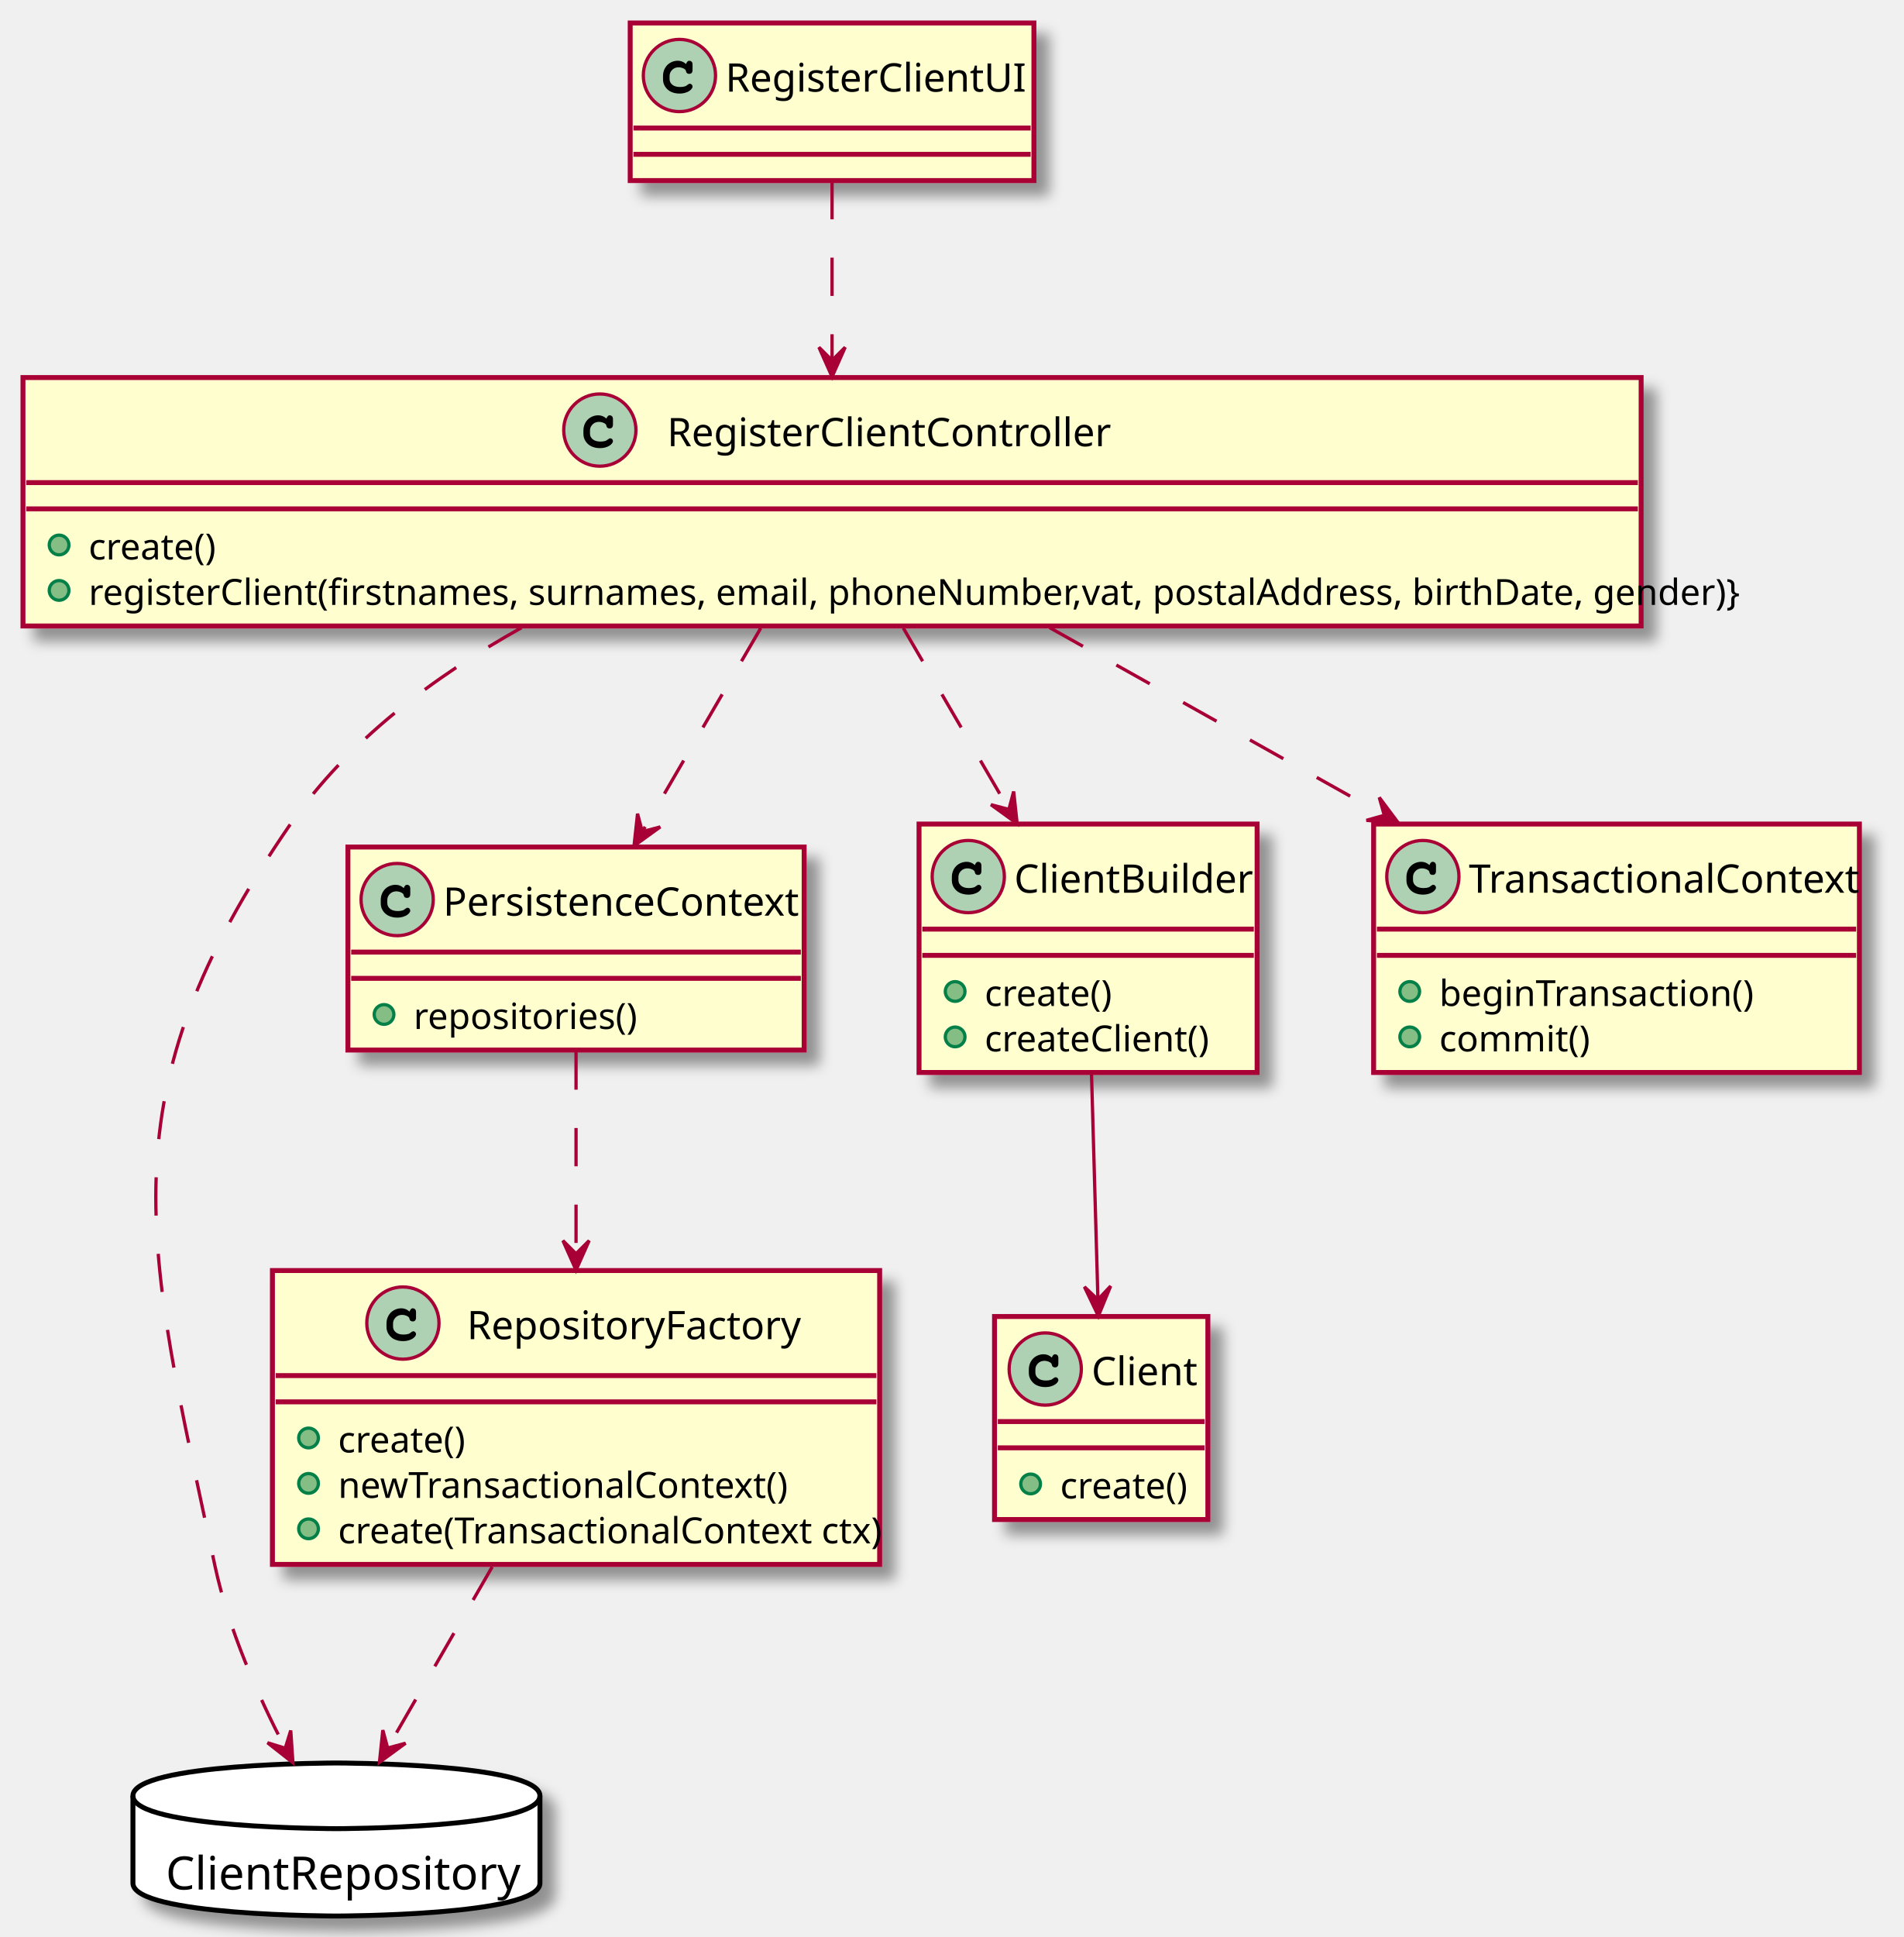
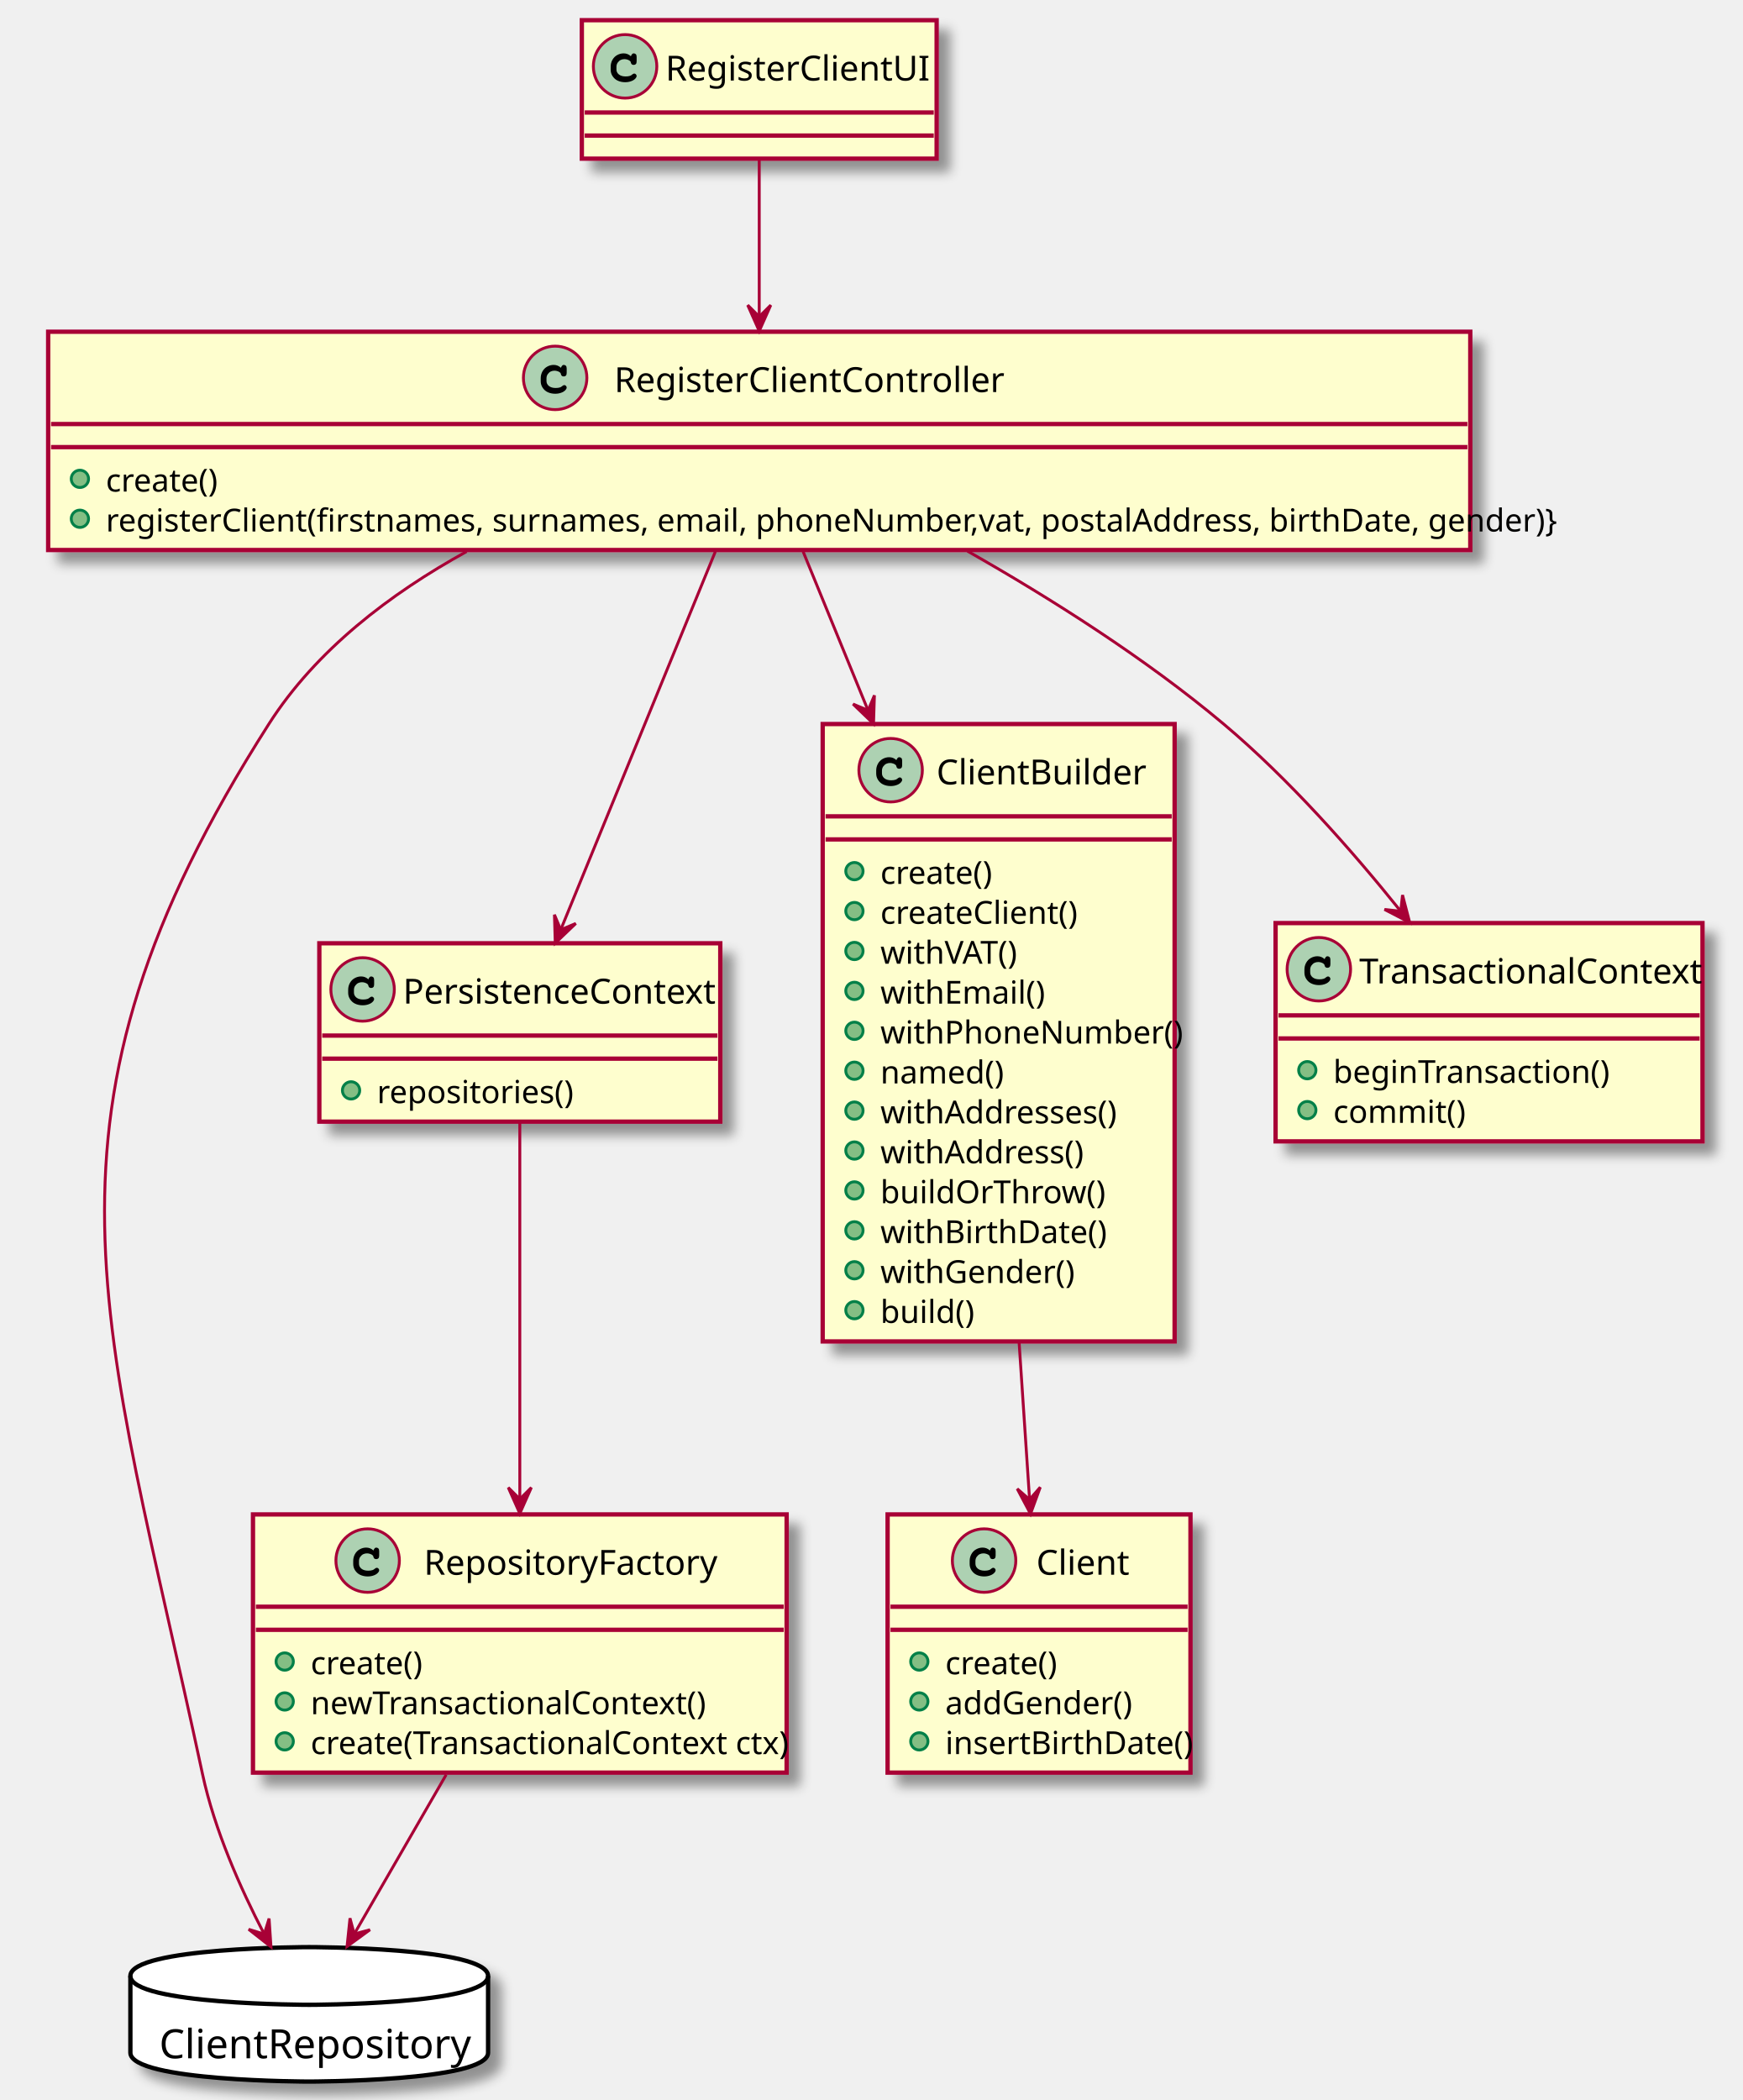
- <svg xmlns="http://www.w3.org/2000/svg" contentScriptType="application/ecmascript" contentStyleType="text/css" height="354px" preserveAspectRatio="none" style="width:348px;height:354px;background:#FFFFFF;" version="1.1" viewBox="0 0 348 354" width="348px" zoomAndPan="magnify">
+ <svg xmlns="http://www.w3.org/2000/svg" contentScriptType="application/ecmascript" contentStyleType="text/css" height="728px" preserveAspectRatio="none" style="width:604px;height:728px;background:#FFFFFF;" version="1.1" viewBox="0 0 604 728" width="604px" zoomAndPan="magnify">
  <defs>
-     <filter height="300%" id="fd95kgxkv8efa" width="300%" x="-1" y="-1">
-       <feGaussianBlur result="blurOut" stdDeviation="1.2" />
+     <filter height="300%" id="fcyky6ovgddh2" width="300%" x="-1" y="-1">
+       <feGaussianBlur result="blurOut" stdDeviation="2.0" />
      <feColorMatrix in="blurOut" result="blurOut2" type="matrix" values="0 0 0 0 0 0 0 0 0 0 0 0 0 0 0 0 0 0 .4 0" />
-       <feOffset dx="2.4" dy="2.4" in="blurOut2" result="blurOut3" />
+       <feOffset dx="4.0" dy="4.0" in="blurOut2" result="blurOut3" />
      <feBlend in="SourceGraphic" in2="blurOut3" mode="normal" />
    </filter>
  </defs>
  <g>
-     <path d="M24.3,328.2 C24.3,322.2 61.5,322.2 61.5,322.2 C61.5,322.2 98.7,322.2 98.7,328.2 L98.7,344.166 C98.7,350.166 61.5,350.166 61.5,350.166 C61.5,350.166 24.3,350.166 24.3,344.166 L24.3,328.2 " fill="#FFFFFF" filter="url(#fd95kgxkv8efa)" style="stroke:#000000;stroke-width:0.9;" />
-     <path d="M24.3,328.2 C24.3,334.2 61.5,334.2 61.5,334.2 C61.5,334.2 98.7,334.2 98.7,328.2 " fill="none" style="stroke:#000000;stroke-width:0.9;" />
-     <text fill="#000000" font-family="sans-serif" font-size="8.4" lengthAdjust="spacing" textLength="62.4" x="30.3" y="345.32">ClientRepository</text>
-     <rect codeLine="3" fill="#FEFECE" filter="url(#fd95kgxkv8efa)" height="28.8" id="RegisterClientUI" style="stroke:#A80036;stroke-width:0.9;" width="73.8" x="115.2" y="4.2" />
-     <ellipse cx="124.2" cy="13.8" fill="#ADD1B2" rx="6.6" ry="6.6" style="stroke:#A80036;stroke-width:0.6;" />
-     <path d="M125.4,11.7 Q125.522,11.4 125.662,11.25 Q125.803,11.1 125.963,11.1 Q126.244,11.1 126.422,11.269 Q126.6,11.438 126.6,11.831 L126.6,12.769 Q126.6,13.162 126.431,13.331 Q126.263,13.5 126,13.5 Q125.766,13.5 125.616,13.397 Q125.466,13.294 125.4,13.022 Q125.372,12.834 125.269,12.731 Q125.081,12.534 124.744,12.422 Q124.406,12.3 124.069,12.3 Q123.647,12.3 123.291,12.469 Q122.944,12.637 122.672,13.012 Q122.4,13.387 122.4,13.903 L122.4,14.456 Q122.4,15.075 122.906,15.488 Q123.412,15.9 124.312,15.9 Q124.847,15.9 125.222,15.778 Q125.438,15.713 125.681,15.497 Q125.841,15.375 125.925,15.338 Q126.009,15.3 126.112,15.3 Q126.309,15.3 126.45,15.459 Q126.6,15.609 126.6,15.825 Q126.6,16.031 126.394,16.275 Q126.094,16.631 125.616,16.828 Q124.987,17.1 124.219,17.1 Q123.319,17.1 122.597,16.744 Q122.016,16.462 121.603,15.853 Q121.2,15.244 121.2,14.522 L121.2,13.866 Q121.2,13.116 121.556,12.459 Q121.922,11.803 122.55,11.456 Q123.188,11.1 123.9,11.1 Q124.331,11.1 124.706,11.25 Q125.081,11.4 125.4,11.7 Z " fill="#000000" />
-     <text fill="#000000" font-family="sans-serif" font-size="7.2" lengthAdjust="spacing" textLength="54.6" x="132.6" y="16.746">RegisterClientUI</text>
-     <line style="stroke:#A80036;stroke-width:0.9;" x1="115.8" x2="188.4" y1="23.4" y2="23.4" />
-     <line style="stroke:#A80036;stroke-width:0.9;" x1="115.8" x2="188.4" y1="28.2" y2="28.2" />
-     <rect codeLine="6" fill="#FEFECE" filter="url(#fd95kgxkv8efa)" height="45.403" id="RegisterClientController" style="stroke:#A80036;stroke-width:0.9;" width="295.8" x="4.2" y="69" />
-     <ellipse cx="109.65" cy="78.6" fill="#ADD1B2" rx="6.6" ry="6.6" style="stroke:#A80036;stroke-width:0.6;" />
-     <path d="M110.85,76.5 Q110.972,76.2 111.112,76.05 Q111.253,75.9 111.412,75.9 Q111.694,75.9 111.872,76.069 Q112.05,76.237 112.05,76.631 L112.05,77.569 Q112.05,77.963 111.881,78.131 Q111.713,78.3 111.45,78.3 Q111.216,78.3 111.066,78.197 Q110.916,78.094 110.85,77.822 Q110.822,77.634 110.719,77.531 Q110.531,77.334 110.194,77.222 Q109.856,77.1 109.519,77.1 Q109.097,77.1 108.741,77.269 Q108.394,77.438 108.122,77.812 Q107.85,78.188 107.85,78.703 L107.85,79.256 Q107.85,79.875 108.356,80.287 Q108.862,80.7 109.763,80.7 Q110.297,80.7 110.672,80.578 Q110.888,80.513 111.131,80.297 Q111.291,80.175 111.375,80.138 Q111.459,80.1 111.562,80.1 Q111.759,80.1 111.9,80.259 Q112.05,80.409 112.05,80.625 Q112.05,80.831 111.844,81.075 Q111.544,81.431 111.066,81.628 Q110.438,81.9 109.669,81.9 Q108.769,81.9 108.047,81.544 Q107.466,81.263 107.053,80.653 Q106.65,80.044 106.65,79.322 L106.65,78.666 Q106.65,77.916 107.006,77.259 Q107.372,76.603 108,76.256 Q108.638,75.9 109.35,75.9 Q109.781,75.9 110.156,76.05 Q110.531,76.2 110.85,76.5 Z " fill="#000000" />
-     <text fill="#000000" font-family="sans-serif" font-size="7.2" lengthAdjust="spacing" textLength="79.8" x="121.95" y="81.546">RegisterClientController</text>
-     <line style="stroke:#A80036;stroke-width:0.9;" x1="4.8" x2="299.4" y1="88.2" y2="88.2" />
-     <line style="stroke:#A80036;stroke-width:0.9;" x1="4.8" x2="299.4" y1="93" y2="93" />
-     <ellipse cx="10.8" cy="99.6" fill="#84BE84" rx="1.8" ry="1.8" style="stroke:#038048;stroke-width:0.6;" />
-     <text fill="#000000" font-family="sans-serif" font-size="6.6" lengthAdjust="spacing" textLength="23.4" x="16.2" y="102.251">create()</text>
-     <ellipse cx="10.8" cy="107.902" fill="#84BE84" rx="1.8" ry="1.8" style="stroke:#038048;stroke-width:0.6;" />
-     <text fill="#000000" font-family="sans-serif" font-size="6.6" lengthAdjust="spacing" textLength="280.2" x="16.2" y="110.553">registerClient(firstnames, surnames, email, phoneNumber,vat, postalAddress, birthDate, gender)}</text>
-     <rect codeLine="12" fill="#FEFECE" filter="url(#fd95kgxkv8efa)" height="37.102" id="PersistenceContext" style="stroke:#A80036;stroke-width:0.9;" width="83.4" x="63.6" y="154.8" />
-     <ellipse cx="72.6" cy="164.4" fill="#ADD1B2" rx="6.6" ry="6.6" style="stroke:#A80036;stroke-width:0.6;" />
-     <path d="M73.8,162.3 Q73.922,162 74.062,161.85 Q74.203,161.7 74.362,161.7 Q74.644,161.7 74.822,161.869 Q75,162.037 75,162.431 L75,163.369 Q75,163.762 74.831,163.931 Q74.662,164.1 74.4,164.1 Q74.166,164.1 74.016,163.997 Q73.866,163.894 73.8,163.622 Q73.772,163.434 73.669,163.331 Q73.481,163.134 73.144,163.022 Q72.806,162.9 72.469,162.9 Q72.047,162.9 71.691,163.069 Q71.344,163.238 71.072,163.613 Q70.8,163.988 70.8,164.503 L70.8,165.056 Q70.8,165.675 71.306,166.088 Q71.812,166.5 72.713,166.5 Q73.247,166.5 73.622,166.378 Q73.838,166.312 74.081,166.097 Q74.241,165.975 74.325,165.938 Q74.409,165.9 74.513,165.9 Q74.709,165.9 74.85,166.059 Q75,166.209 75,166.425 Q75,166.631 74.794,166.875 Q74.494,167.231 74.016,167.428 Q73.388,167.7 72.619,167.7 Q71.719,167.7 70.997,167.344 Q70.416,167.062 70.003,166.453 Q69.6,165.844 69.6,165.122 L69.6,164.466 Q69.6,163.716 69.956,163.059 Q70.322,162.403 70.95,162.056 Q71.588,161.7 72.3,161.7 Q72.731,161.7 73.106,161.85 Q73.481,162 73.8,162.3 Z " fill="#000000" />
-     <text fill="#000000" font-family="sans-serif" font-size="7.2" lengthAdjust="spacing" textLength="64.2" x="81" y="167.346">PersistenceContext</text>
-     <line style="stroke:#A80036;stroke-width:0.9;" x1="64.2" x2="146.4" y1="174" y2="174" />
-     <line style="stroke:#A80036;stroke-width:0.9;" x1="64.2" x2="146.4" y1="178.8" y2="178.8" />
-     <ellipse cx="70.2" cy="185.4" fill="#84BE84" rx="1.8" ry="1.8" style="stroke:#038048;stroke-width:0.6;" />
-     <text fill="#000000" font-family="sans-serif" font-size="6.6" lengthAdjust="spacing" textLength="39" x="75.6" y="188.051">repositories()</text>
-     <rect codeLine="16" fill="#FEFECE" filter="url(#fd95kgxkv8efa)" height="53.705" id="RepositoryFactory" style="stroke:#A80036;stroke-width:0.9;" width="111" x="49.8" y="232.2" />
-     <ellipse cx="73.65" cy="241.8" fill="#ADD1B2" rx="6.6" ry="6.6" style="stroke:#A80036;stroke-width:0.6;" />
-     <path d="M74.85,239.7 Q74.972,239.4 75.112,239.25 Q75.253,239.1 75.412,239.1 Q75.694,239.1 75.872,239.269 Q76.05,239.438 76.05,239.831 L76.05,240.769 Q76.05,241.162 75.881,241.331 Q75.713,241.5 75.45,241.5 Q75.216,241.5 75.066,241.397 Q74.916,241.294 74.85,241.022 Q74.822,240.834 74.719,240.731 Q74.531,240.534 74.194,240.422 Q73.856,240.3 73.519,240.3 Q73.097,240.3 72.741,240.469 Q72.394,240.637 72.122,241.012 Q71.85,241.387 71.85,241.903 L71.85,242.456 Q71.85,243.075 72.356,243.488 Q72.862,243.9 73.763,243.9 Q74.297,243.9 74.672,243.778 Q74.888,243.713 75.131,243.497 Q75.291,243.375 75.375,243.338 Q75.459,243.3 75.562,243.3 Q75.759,243.3 75.9,243.459 Q76.05,243.609 76.05,243.825 Q76.05,244.031 75.844,244.275 Q75.544,244.631 75.066,244.828 Q74.438,245.1 73.669,245.1 Q72.769,245.1 72.047,244.744 Q71.466,244.463 71.053,243.853 Q70.65,243.244 70.65,242.522 L70.65,241.866 Q70.65,241.116 71.006,240.459 Q71.372,239.803 72,239.456 Q72.638,239.1 73.35,239.1 Q73.781,239.1 74.156,239.25 Q74.531,239.4 74.85,239.7 Z " fill="#000000" />
-     <text fill="#000000" font-family="sans-serif" font-size="7.2" lengthAdjust="spacing" textLength="58.8" x="85.35" y="244.746">RepositoryFactory</text>
-     <line style="stroke:#A80036;stroke-width:0.9;" x1="50.4" x2="160.2" y1="251.4" y2="251.4" />
-     <line style="stroke:#A80036;stroke-width:0.9;" x1="50.4" x2="160.2" y1="256.2" y2="256.2" />
-     <ellipse cx="56.4" cy="262.8" fill="#84BE84" rx="1.8" ry="1.8" style="stroke:#038048;stroke-width:0.6;" />
-     <text fill="#000000" font-family="sans-serif" font-size="6.6" lengthAdjust="spacing" textLength="23.4" x="61.8" y="265.451">create()</text>
-     <ellipse cx="56.4" cy="271.102" fill="#84BE84" rx="1.8" ry="1.8" style="stroke:#038048;stroke-width:0.6;" />
-     <text fill="#000000" font-family="sans-serif" font-size="6.6" lengthAdjust="spacing" textLength="79.2" x="61.8" y="273.753">newTransactionalContext()</text>
-     <ellipse cx="56.4" cy="279.403" fill="#84BE84" rx="1.8" ry="1.8" style="stroke:#038048;stroke-width:0.6;" />
-     <text fill="#000000" font-family="sans-serif" font-size="6.6" lengthAdjust="spacing" textLength="95.4" x="61.8" y="282.055">create(TransactionalContext ctx)</text>
-     <rect codeLine="25" fill="#FEFECE" filter="url(#fd95kgxkv8efa)" height="37.102" id="Client" style="stroke:#A80036;stroke-width:0.9;" width="39" x="181.8" y="240.6" />
-     <ellipse cx="191.07" cy="250.2" fill="#ADD1B2" rx="6.6" ry="6.6" style="stroke:#A80036;stroke-width:0.6;" />
-     <path d="M192.27,248.1 Q192.392,247.8 192.532,247.65 Q192.673,247.5 192.833,247.5 Q193.114,247.5 193.292,247.669 Q193.47,247.838 193.47,248.231 L193.47,249.169 Q193.47,249.562 193.301,249.731 Q193.132,249.9 192.87,249.9 Q192.636,249.9 192.486,249.797 Q192.336,249.694 192.27,249.422 Q192.242,249.234 192.139,249.131 Q191.951,248.934 191.614,248.822 Q191.276,248.7 190.939,248.7 Q190.517,248.7 190.161,248.869 Q189.814,249.037 189.542,249.412 Q189.27,249.787 189.27,250.303 L189.27,250.856 Q189.27,251.475 189.776,251.887 Q190.282,252.3 191.183,252.3 Q191.717,252.3 192.092,252.178 Q192.308,252.113 192.551,251.897 Q192.711,251.775 192.795,251.738 Q192.879,251.7 192.982,251.7 Q193.179,251.7 193.32,251.859 Q193.47,252.009 193.47,252.225 Q193.47,252.431 193.264,252.675 Q192.964,253.031 192.486,253.228 Q191.857,253.5 191.089,253.5 Q190.189,253.5 189.467,253.144 Q188.886,252.863 188.473,252.253 Q188.07,251.644 188.07,250.922 L188.07,250.266 Q188.07,249.516 188.426,248.859 Q188.792,248.203 189.42,247.856 Q190.058,247.5 190.77,247.5 Q191.201,247.5 191.576,247.65 Q191.951,247.8 192.27,248.1 Z " fill="#000000" />
-     <text fill="#000000" font-family="sans-serif" font-size="7.2" lengthAdjust="spacing" textLength="19.2" x="199.53" y="253.146">Client</text>
-     <line style="stroke:#A80036;stroke-width:0.9;" x1="182.4" x2="220.2" y1="259.8" y2="259.8" />
-     <line style="stroke:#A80036;stroke-width:0.9;" x1="182.4" x2="220.2" y1="264.6" y2="264.6" />
-     <ellipse cx="188.4" cy="271.2" fill="#84BE84" rx="1.8" ry="1.8" style="stroke:#038048;stroke-width:0.6;" />
-     <text fill="#000000" font-family="sans-serif" font-size="6.6" lengthAdjust="spacing" textLength="23.4" x="193.8" y="273.851">create()</text>
-     <rect codeLine="29" fill="#FEFECE" filter="url(#fd95kgxkv8efa)" height="45.403" id="ClientBuilder" style="stroke:#A80036;stroke-width:0.9;" width="61.8" x="168" y="150.6" />
-     <ellipse cx="177" cy="160.2" fill="#ADD1B2" rx="6.6" ry="6.6" style="stroke:#A80036;stroke-width:0.6;" />
-     <path d="M178.2,158.1 Q178.322,157.8 178.463,157.65 Q178.603,157.5 178.762,157.5 Q179.044,157.5 179.222,157.669 Q179.4,157.838 179.4,158.231 L179.4,159.169 Q179.4,159.562 179.231,159.731 Q179.062,159.9 178.8,159.9 Q178.566,159.9 178.416,159.797 Q178.266,159.694 178.2,159.422 Q178.172,159.234 178.069,159.131 Q177.881,158.934 177.544,158.822 Q177.206,158.7 176.869,158.7 Q176.447,158.7 176.091,158.869 Q175.744,159.037 175.472,159.412 Q175.2,159.787 175.2,160.303 L175.2,160.856 Q175.2,161.475 175.706,161.887 Q176.213,162.3 177.113,162.3 Q177.647,162.3 178.022,162.178 Q178.238,162.113 178.481,161.897 Q178.641,161.775 178.725,161.738 Q178.809,161.7 178.912,161.7 Q179.109,161.7 179.25,161.859 Q179.4,162.009 179.4,162.225 Q179.4,162.431 179.194,162.675 Q178.894,163.031 178.416,163.228 Q177.787,163.5 177.019,163.5 Q176.119,163.5 175.397,163.144 Q174.816,162.863 174.403,162.253 Q174,161.644 174,160.922 L174,160.266 Q174,159.516 174.356,158.859 Q174.722,158.203 175.35,157.856 Q175.988,157.5 176.7,157.5 Q177.131,157.5 177.506,157.65 Q177.881,157.8 178.2,158.1 Z " fill="#000000" />
-     <text fill="#000000" font-family="sans-serif" font-size="7.2" lengthAdjust="spacing" textLength="42.6" x="185.4" y="163.146">ClientBuilder</text>
-     <line style="stroke:#A80036;stroke-width:0.9;" x1="168.6" x2="229.2" y1="169.8" y2="169.8" />
-     <line style="stroke:#A80036;stroke-width:0.9;" x1="168.6" x2="229.2" y1="174.6" y2="174.6" />
-     <ellipse cx="174.6" cy="181.2" fill="#84BE84" rx="1.8" ry="1.8" style="stroke:#038048;stroke-width:0.6;" />
-     <text fill="#000000" font-family="sans-serif" font-size="6.6" lengthAdjust="spacing" textLength="23.4" x="180" y="183.851">create()</text>
-     <ellipse cx="174.6" cy="189.502" fill="#84BE84" rx="1.8" ry="1.8" style="stroke:#038048;stroke-width:0.6;" />
-     <text fill="#000000" font-family="sans-serif" font-size="6.6" lengthAdjust="spacing" textLength="39" x="180" y="192.153">createClient()</text>
-     <rect codeLine="34" fill="#FEFECE" filter="url(#fd95kgxkv8efa)" height="45.403" id="TransactionalContext" style="stroke:#A80036;stroke-width:0.9;" width="88.8" x="251.1" y="150.6" />
-     <ellipse cx="260.1" cy="160.2" fill="#ADD1B2" rx="6.6" ry="6.6" style="stroke:#A80036;stroke-width:0.6;" />
-     <path d="M261.3,158.1 Q261.422,157.8 261.562,157.65 Q261.703,157.5 261.863,157.5 Q262.144,157.5 262.322,157.669 Q262.5,157.838 262.5,158.231 L262.5,159.169 Q262.5,159.562 262.331,159.731 Q262.163,159.9 261.9,159.9 Q261.666,159.9 261.516,159.797 Q261.366,159.694 261.3,159.422 Q261.272,159.234 261.169,159.131 Q260.981,158.934 260.644,158.822 Q260.306,158.7 259.969,158.7 Q259.547,158.7 259.191,158.869 Q258.844,159.037 258.572,159.412 Q258.3,159.787 258.3,160.303 L258.3,160.856 Q258.3,161.475 258.806,161.887 Q259.312,162.3 260.212,162.3 Q260.747,162.3 261.122,162.178 Q261.337,162.113 261.581,161.897 Q261.741,161.775 261.825,161.738 Q261.909,161.7 262.012,161.7 Q262.209,161.7 262.35,161.859 Q262.5,162.009 262.5,162.225 Q262.5,162.431 262.294,162.675 Q261.994,163.031 261.516,163.228 Q260.887,163.5 260.119,163.5 Q259.219,163.5 258.497,163.144 Q257.916,162.863 257.503,162.253 Q257.1,161.644 257.1,160.922 L257.1,160.266 Q257.1,159.516 257.456,158.859 Q257.822,158.203 258.45,157.856 Q259.087,157.5 259.8,157.5 Q260.231,157.5 260.606,157.65 Q260.981,157.8 261.3,158.1 Z " fill="#000000" />
-     <text fill="#000000" font-family="sans-serif" font-size="7.2" lengthAdjust="spacing" textLength="69.6" x="268.5" y="163.146">TransactionalContext</text>
-     <line style="stroke:#A80036;stroke-width:0.9;" x1="251.7" x2="339.3" y1="169.8" y2="169.8" />
-     <line style="stroke:#A80036;stroke-width:0.9;" x1="251.7" x2="339.3" y1="174.6" y2="174.6" />
-     <ellipse cx="257.7" cy="181.2" fill="#84BE84" rx="1.8" ry="1.8" style="stroke:#038048;stroke-width:0.6;" />
-     <text fill="#000000" font-family="sans-serif" font-size="6.6" lengthAdjust="spacing" textLength="54.6" x="263.1" y="183.851">beginTransaction()</text>
-     <ellipse cx="257.7" cy="189.502" fill="#84BE84" rx="1.8" ry="1.8" style="stroke:#038048;stroke-width:0.6;" />
-     <text fill="#000000" font-family="sans-serif" font-size="6.6" lengthAdjust="spacing" textLength="24.6" x="263.1" y="192.153">commit()</text>
-     <path codeLine="40" d="M152.1,33.084 C152.1,42.348 152.1,54.798 152.1,65.802 " fill="none" id="RegisterClientUI-to-RegisterClientController" style="stroke:#A80036;stroke-width:0.6;stroke-dasharray:7.0,7.0;" />
-     <polygon fill="#A80036" points="152.1,68.862,154.5,63.462,152.1,65.862,149.7,63.462,152.1,68.862" style="stroke:#A80036;stroke-width:0.6;" />
-     <path codeLine="42" d="M165.138,114.798 C171.12,125.076 178.236,137.304 184.392,147.876 " fill="none" id="RegisterClientController-to-ClientBuilder" style="stroke:#A80036;stroke-width:0.6;stroke-dasharray:7.0,7.0;" />
-     <polygon fill="#A80036" points="185.934,150.522,185.297,144.647,184.427,147.928,181.146,147.058,185.934,150.522" style="stroke:#A80036;stroke-width:0.6;" />
-     <path codeLine="43" d="M139.062,114.798 C132.33,126.36 124.164,140.388 117.552,151.752 " fill="none" id="RegisterClientController-to-PersistenceContext" style="stroke:#A80036;stroke-width:0.6;stroke-dasharray:7.0,7.0;" />
-     <polygon fill="#A80036" points="115.902,154.584,120.695,151.127,117.412,151.992,116.547,148.71,115.902,154.584" style="stroke:#A80036;stroke-width:0.6;" />
-     <path codeLine="44" d="M191.856,114.69 C210.816,125.322 233.52,138.048 252.84,148.884 " fill="none" id="RegisterClientController-to-TransactionalContext" style="stroke:#A80036;stroke-width:0.6;stroke-dasharray:7.0,7.0;" />
-     <polygon fill="#A80036" points="255.666,150.468,252.13,145.734,253.049,149.001,249.782,149.921,255.666,150.468" style="stroke:#A80036;stroke-width:0.6;" />
-     <path codeLine="45" d="M95.34,114.714 C79.392,123.606 63.564,135.414 53.1,150.6 C18.726,200.478 26.622,226.962 39.3,286.2 C41.784,297.804 47.196,309.972 52.056,319.338 " fill="none" id="RegisterClientController-to-ClientRepository" style="stroke:#A80036;stroke-width:0.6;stroke-dasharray:7.0,7.0;" />
-     <polygon fill="#A80036" points="53.544,322.152,53.147,316.256,52.144,319.499,48.902,318.496,53.544,322.152" style="stroke:#A80036;stroke-width:0.6;" />
-     <path codeLine="47" d="M199.53,196.23 C199.89,208.956 200.34,224.838 200.7,237.39 " fill="none" id="ClientBuilder-to-Client" style="stroke:#A80036;stroke-width:0.6;" />
-     <polygon fill="#A80036" points="200.784,240.504,203.029,235.038,200.698,237.505,198.231,235.175,200.784,240.504" style="stroke:#A80036;stroke-width:0.6;" />
-     <path codeLine="49" d="M105.3,192.15 C105.3,202.89 105.3,216.756 105.3,229.044 " fill="none" id="PersistenceContext-to-RepositoryFactory" style="stroke:#A80036;stroke-width:0.6;stroke-dasharray:7.0,7.0;" />
-     <polygon fill="#A80036" points="105.3,232.128,107.7,226.728,105.3,229.128,102.9,226.728,105.3,232.128" style="stroke:#A80036;stroke-width:0.6;" />
-     <path codeLine="51" d="M89.982,286.344 C83.622,297.366 76.446,309.798 70.89,319.428 " fill="none" id="RepositoryFactory-to-ClientRepository" style="stroke:#A80036;stroke-width:0.6;stroke-dasharray:7.0,7.0;" />
-     <polygon fill="#A80036" points="69.366,322.068,74.14,318.585,70.863,319.468,69.98,316.191,69.366,322.068" style="stroke:#A80036;stroke-width:0.6;" />
+     <path d="M45.2,685 C45.2,675 107.2,675 107.2,675 C107.2,675 169.2,675 169.2,685 L169.2,711.609 C169.2,721.609 107.2,721.609 107.2,721.609 C107.2,721.609 45.2,721.609 45.2,711.609 L45.2,685 " fill="#FFFFFF" filter="url(#fcyky6ovgddh2)" style="stroke:#000000;stroke-width:1.5;" />
+     <path d="M45.2,685 C45.2,695 107.2,695 107.2,695 C107.2,695 169.2,695 169.2,685 " fill="none" style="stroke:#000000;stroke-width:1.5;" />
+     <text fill="#000000" font-family="sans-serif" font-size="14" lengthAdjust="spacing" textLength="104" x="55.2" y="713.533">ClientRepository</text>
+     <rect codeLine="3" fill="#FEFECE" filter="url(#fcyky6ovgddh2)" height="48" id="RegisterClientUI" style="stroke:#A80036;stroke-width:1.5;" width="123" x="201.7" y="7" />
+     <ellipse cx="216.7" cy="23" fill="#ADD1B2" rx="11" ry="11" style="stroke:#A80036;stroke-width:1.0;" />
+     <path d="M218.7,19.5 Q218.903,19 219.137,18.75 Q219.372,18.5 219.637,18.5 Q220.106,18.5 220.403,18.781 Q220.7,19.062 220.7,19.719 L220.7,21.281 Q220.7,21.938 220.419,22.219 Q220.137,22.5 219.7,22.5 Q219.309,22.5 219.059,22.328 Q218.809,22.156 218.7,21.703 Q218.653,21.391 218.481,21.219 Q218.169,20.891 217.606,20.703 Q217.044,20.5 216.481,20.5 Q215.778,20.5 215.184,20.781 Q214.606,21.062 214.153,21.688 Q213.7,22.312 213.7,23.172 L213.7,24.094 Q213.7,25.125 214.544,25.812 Q215.387,26.5 216.887,26.5 Q217.778,26.5 218.403,26.297 Q218.762,26.188 219.169,25.828 Q219.434,25.625 219.575,25.562 Q219.716,25.5 219.887,25.5 Q220.216,25.5 220.45,25.766 Q220.7,26.016 220.7,26.375 Q220.7,26.719 220.356,27.125 Q219.856,27.719 219.059,28.047 Q218.012,28.5 216.731,28.5 Q215.231,28.5 214.028,27.906 Q213.059,27.438 212.372,26.422 Q211.7,25.406 211.7,24.203 L211.7,23.109 Q211.7,21.859 212.294,20.766 Q212.903,19.672 213.95,19.094 Q215.012,18.5 216.2,18.5 Q216.919,18.5 217.544,18.75 Q218.169,19 218.7,19.5 Z " fill="#000000" />
+     <text fill="#000000" font-family="sans-serif" font-size="12" lengthAdjust="spacing" textLength="91" x="230.7" y="27.91">RegisterClientUI</text>
+     <line style="stroke:#A80036;stroke-width:1.5;" x1="202.7" x2="323.7" y1="39" y2="39" />
+     <line style="stroke:#A80036;stroke-width:1.5;" x1="202.7" x2="323.7" y1="47" y2="47" />
+     <rect codeLine="6" fill="#FEFECE" filter="url(#fcyky6ovgddh2)" height="75.672" id="RegisterClientController" style="stroke:#A80036;stroke-width:1.5;" width="493" x="16.7" y="115" />
+     <ellipse cx="192.45" cy="131" fill="#ADD1B2" rx="11" ry="11" style="stroke:#A80036;stroke-width:1.0;" />
+     <path d="M194.45,127.5 Q194.653,127 194.887,126.75 Q195.122,126.5 195.387,126.5 Q195.856,126.5 196.153,126.781 Q196.45,127.062 196.45,127.719 L196.45,129.281 Q196.45,129.938 196.169,130.219 Q195.887,130.5 195.45,130.5 Q195.059,130.5 194.809,130.328 Q194.559,130.156 194.45,129.703 Q194.403,129.391 194.231,129.219 Q193.919,128.891 193.356,128.703 Q192.794,128.5 192.231,128.5 Q191.528,128.5 190.934,128.781 Q190.356,129.062 189.903,129.688 Q189.45,130.312 189.45,131.172 L189.45,132.094 Q189.45,133.125 190.294,133.812 Q191.137,134.5 192.637,134.5 Q193.528,134.5 194.153,134.297 Q194.512,134.188 194.919,133.828 Q195.184,133.625 195.325,133.562 Q195.466,133.5 195.637,133.5 Q195.966,133.5 196.2,133.766 Q196.45,134.016 196.45,134.375 Q196.45,134.719 196.106,135.125 Q195.606,135.719 194.809,136.047 Q193.762,136.5 192.481,136.5 Q190.981,136.5 189.778,135.906 Q188.809,135.438 188.122,134.422 Q187.45,133.406 187.45,132.203 L187.45,131.109 Q187.45,129.859 188.044,128.766 Q188.653,127.672 189.7,127.094 Q190.762,126.5 191.95,126.5 Q192.669,126.5 193.294,126.75 Q193.919,127 194.45,127.5 Z " fill="#000000" />
+     <text fill="#000000" font-family="sans-serif" font-size="12" lengthAdjust="spacing" textLength="133" x="212.95" y="135.91">RegisterClientController</text>
+     <line style="stroke:#A80036;stroke-width:1.5;" x1="17.7" x2="508.7" y1="147" y2="147" />
+     <line style="stroke:#A80036;stroke-width:1.5;" x1="17.7" x2="508.7" y1="155" y2="155" />
+     <ellipse cx="27.7" cy="166" fill="#84BE84" rx="3" ry="3" style="stroke:#038048;stroke-width:1.0;" />
+     <text fill="#000000" font-family="sans-serif" font-size="11" lengthAdjust="spacing" textLength="39" x="36.7" y="170.419">create()</text>
+     <ellipse cx="27.7" cy="179.836" fill="#84BE84" rx="3" ry="3" style="stroke:#038048;stroke-width:1.0;" />
+     <text fill="#000000" font-family="sans-serif" font-size="11" lengthAdjust="spacing" textLength="467" x="36.7" y="184.255">registerClient(firstnames, surnames, email, phoneNumber,vat, postalAddress, birthDate, gender)}</text>
+     <rect codeLine="12" fill="#FEFECE" filter="url(#fcyky6ovgddh2)" height="61.836" id="PersistenceContext" style="stroke:#A80036;stroke-width:1.5;" width="139" x="110.7" y="327" />
+     <ellipse cx="125.7" cy="343" fill="#ADD1B2" rx="11" ry="11" style="stroke:#A80036;stroke-width:1.0;" />
+     <path d="M127.7,339.5 Q127.903,339 128.137,338.75 Q128.372,338.5 128.637,338.5 Q129.106,338.5 129.403,338.781 Q129.7,339.062 129.7,339.719 L129.7,341.281 Q129.7,341.938 129.419,342.219 Q129.137,342.5 128.7,342.5 Q128.309,342.5 128.059,342.328 Q127.809,342.156 127.7,341.703 Q127.653,341.391 127.481,341.219 Q127.169,340.891 126.606,340.703 Q126.044,340.5 125.481,340.5 Q124.778,340.5 124.184,340.781 Q123.606,341.062 123.153,341.688 Q122.7,342.312 122.7,343.172 L122.7,344.094 Q122.7,345.125 123.544,345.812 Q124.388,346.5 125.888,346.5 Q126.778,346.5 127.403,346.297 Q127.763,346.188 128.169,345.828 Q128.434,345.625 128.575,345.562 Q128.716,345.5 128.887,345.5 Q129.216,345.5 129.45,345.766 Q129.7,346.016 129.7,346.375 Q129.7,346.719 129.356,347.125 Q128.856,347.719 128.059,348.047 Q127.013,348.5 125.731,348.5 Q124.231,348.5 123.028,347.906 Q122.059,347.438 121.372,346.422 Q120.7,345.406 120.7,344.203 L120.7,343.109 Q120.7,341.859 121.294,340.766 Q121.903,339.672 122.95,339.094 Q124.013,338.5 125.2,338.5 Q125.919,338.5 126.544,338.75 Q127.169,339 127.7,339.5 Z " fill="#000000" />
+     <text fill="#000000" font-family="sans-serif" font-size="12" lengthAdjust="spacing" textLength="107" x="139.7" y="347.91">PersistenceContext</text>
+     <line style="stroke:#A80036;stroke-width:1.5;" x1="111.7" x2="248.7" y1="359" y2="359" />
+     <line style="stroke:#A80036;stroke-width:1.5;" x1="111.7" x2="248.7" y1="367" y2="367" />
+     <ellipse cx="121.7" cy="378" fill="#84BE84" rx="3" ry="3" style="stroke:#038048;stroke-width:1.0;" />
+     <text fill="#000000" font-family="sans-serif" font-size="11" lengthAdjust="spacing" textLength="65" x="130.7" y="382.419">repositories()</text>
+     <rect codeLine="16" fill="#FEFECE" filter="url(#fcyky6ovgddh2)" height="89.508" id="RepositoryFactory" style="stroke:#A80036;stroke-width:1.5;" width="185" x="87.7" y="525" />
+     <ellipse cx="127.45" cy="541" fill="#ADD1B2" rx="11" ry="11" style="stroke:#A80036;stroke-width:1.0;" />
+     <path d="M129.45,537.5 Q129.653,537 129.887,536.75 Q130.122,536.5 130.387,536.5 Q130.856,536.5 131.153,536.781 Q131.45,537.062 131.45,537.719 L131.45,539.281 Q131.45,539.938 131.169,540.219 Q130.887,540.5 130.45,540.5 Q130.059,540.5 129.809,540.328 Q129.559,540.156 129.45,539.703 Q129.403,539.391 129.231,539.219 Q128.919,538.891 128.356,538.703 Q127.794,538.5 127.231,538.5 Q126.528,538.5 125.934,538.781 Q125.356,539.062 124.903,539.688 Q124.45,540.312 124.45,541.172 L124.45,542.094 Q124.45,543.125 125.294,543.812 Q126.138,544.5 127.638,544.5 Q128.528,544.5 129.153,544.297 Q129.512,544.188 129.919,543.828 Q130.184,543.625 130.325,543.562 Q130.466,543.5 130.637,543.5 Q130.966,543.5 131.2,543.766 Q131.45,544.016 131.45,544.375 Q131.45,544.719 131.106,545.125 Q130.606,545.719 129.809,546.047 Q128.762,546.5 127.481,546.5 Q125.981,546.5 124.778,545.906 Q123.809,545.438 123.122,544.422 Q122.45,543.406 122.45,542.203 L122.45,541.109 Q122.45,539.859 123.044,538.766 Q123.653,537.672 124.7,537.094 Q125.763,536.5 126.95,536.5 Q127.669,536.5 128.294,536.75 Q128.919,537 129.45,537.5 Z " fill="#000000" />
+     <text fill="#000000" font-family="sans-serif" font-size="12" lengthAdjust="spacing" textLength="98" x="146.95" y="545.91">RepositoryFactory</text>
+     <line style="stroke:#A80036;stroke-width:1.5;" x1="88.7" x2="271.7" y1="557" y2="557" />
+     <line style="stroke:#A80036;stroke-width:1.5;" x1="88.7" x2="271.7" y1="565" y2="565" />
+     <ellipse cx="98.7" cy="576" fill="#84BE84" rx="3" ry="3" style="stroke:#038048;stroke-width:1.0;" />
+     <text fill="#000000" font-family="sans-serif" font-size="11" lengthAdjust="spacing" textLength="39" x="107.7" y="580.419">create()</text>
+     <ellipse cx="98.7" cy="589.836" fill="#84BE84" rx="3" ry="3" style="stroke:#038048;stroke-width:1.0;" />
+     <text fill="#000000" font-family="sans-serif" font-size="11" lengthAdjust="spacing" textLength="132" x="107.7" y="594.255">newTransactionalContext()</text>
+     <ellipse cx="98.7" cy="603.672" fill="#84BE84" rx="3" ry="3" style="stroke:#038048;stroke-width:1.0;" />
+     <text fill="#000000" font-family="sans-serif" font-size="11" lengthAdjust="spacing" textLength="159" x="107.7" y="608.091">create(TransactionalContext ctx)</text>
+     <rect codeLine="25" fill="#FEFECE" filter="url(#fcyky6ovgddh2)" height="89.508" id="Client" style="stroke:#A80036;stroke-width:1.5;" width="105" x="307.7" y="525" />
+     <ellipse cx="341.15" cy="541" fill="#ADD1B2" rx="11" ry="11" style="stroke:#A80036;stroke-width:1.0;" />
+     <path d="M343.15,537.5 Q343.353,537 343.587,536.75 Q343.822,536.5 344.087,536.5 Q344.556,536.5 344.853,536.781 Q345.15,537.062 345.15,537.719 L345.15,539.281 Q345.15,539.938 344.869,540.219 Q344.587,540.5 344.15,540.5 Q343.759,540.5 343.509,540.328 Q343.259,540.156 343.15,539.703 Q343.103,539.391 342.931,539.219 Q342.619,538.891 342.056,538.703 Q341.494,538.5 340.931,538.5 Q340.228,538.5 339.634,538.781 Q339.056,539.062 338.603,539.688 Q338.15,540.312 338.15,541.172 L338.15,542.094 Q338.15,543.125 338.994,543.812 Q339.837,544.5 341.337,544.5 Q342.228,544.5 342.853,544.297 Q343.212,544.188 343.619,543.828 Q343.884,543.625 344.025,543.562 Q344.166,543.5 344.337,543.5 Q344.666,543.5 344.9,543.766 Q345.15,544.016 345.15,544.375 Q345.15,544.719 344.806,545.125 Q344.306,545.719 343.509,546.047 Q342.462,546.5 341.181,546.5 Q339.681,546.5 338.478,545.906 Q337.509,545.438 336.822,544.422 Q336.15,543.406 336.15,542.203 L336.15,541.109 Q336.15,539.859 336.744,538.766 Q337.353,537.672 338.4,537.094 Q339.462,536.5 340.65,536.5 Q341.369,536.5 341.994,536.75 Q342.619,537 343.15,537.5 Z " fill="#000000" />
+     <text fill="#000000" font-family="sans-serif" font-size="12" lengthAdjust="spacing" textLength="32" x="359.25" y="545.91">Client</text>
+     <line style="stroke:#A80036;stroke-width:1.5;" x1="308.7" x2="411.7" y1="557" y2="557" />
+     <line style="stroke:#A80036;stroke-width:1.5;" x1="308.7" x2="411.7" y1="565" y2="565" />
+     <ellipse cx="318.7" cy="576" fill="#84BE84" rx="3" ry="3" style="stroke:#038048;stroke-width:1.0;" />
+     <text fill="#000000" font-family="sans-serif" font-size="11" lengthAdjust="spacing" textLength="39" x="327.7" y="580.419">create()</text>
+     <ellipse cx="318.7" cy="589.836" fill="#84BE84" rx="3" ry="3" style="stroke:#038048;stroke-width:1.0;" />
+     <text fill="#000000" font-family="sans-serif" font-size="11" lengthAdjust="spacing" textLength="62" x="327.7" y="594.255">addGender()</text>
+     <ellipse cx="318.7" cy="603.672" fill="#84BE84" rx="3" ry="3" style="stroke:#038048;stroke-width:1.0;" />
+     <text fill="#000000" font-family="sans-serif" font-size="11" lengthAdjust="spacing" textLength="79" x="327.7" y="608.091">insertBirthDate()</text>
+     <rect codeLine="31" fill="#FEFECE" filter="url(#fcyky6ovgddh2)" height="214.031" id="ClientBuilder" style="stroke:#A80036;stroke-width:1.5;" width="122" x="285.2" y="251" />
+     <ellipse cx="308.75" cy="267" fill="#ADD1B2" rx="11" ry="11" style="stroke:#A80036;stroke-width:1.0;" />
+     <path d="M310.75,263.5 Q310.953,263 311.188,262.75 Q311.422,262.5 311.688,262.5 Q312.156,262.5 312.453,262.781 Q312.75,263.062 312.75,263.719 L312.75,265.281 Q312.75,265.938 312.469,266.219 Q312.188,266.5 311.75,266.5 Q311.359,266.5 311.109,266.328 Q310.859,266.156 310.75,265.703 Q310.703,265.391 310.531,265.219 Q310.219,264.891 309.656,264.703 Q309.094,264.5 308.531,264.5 Q307.828,264.5 307.234,264.781 Q306.656,265.062 306.203,265.688 Q305.75,266.312 305.75,267.172 L305.75,268.094 Q305.75,269.125 306.594,269.812 Q307.438,270.5 308.938,270.5 Q309.828,270.5 310.453,270.297 Q310.812,270.188 311.219,269.828 Q311.484,269.625 311.625,269.562 Q311.766,269.5 311.938,269.5 Q312.266,269.5 312.5,269.766 Q312.75,270.016 312.75,270.375 Q312.75,270.719 312.406,271.125 Q311.906,271.719 311.109,272.047 Q310.062,272.5 308.781,272.5 Q307.281,272.5 306.078,271.906 Q305.109,271.438 304.422,270.422 Q303.75,269.406 303.75,268.203 L303.75,267.109 Q303.75,265.859 304.344,264.766 Q304.953,263.672 306,263.094 Q307.062,262.5 308.25,262.5 Q308.969,262.5 309.594,262.75 Q310.219,263 310.75,263.5 Z " fill="#000000" />
+     <text fill="#000000" font-family="sans-serif" font-size="12" lengthAdjust="spacing" textLength="71" x="324.65" y="271.91">ClientBuilder</text>
+     <line style="stroke:#A80036;stroke-width:1.5;" x1="286.2" x2="406.2" y1="283" y2="283" />
+     <line style="stroke:#A80036;stroke-width:1.5;" x1="286.2" x2="406.2" y1="291" y2="291" />
+     <ellipse cx="296.2" cy="302" fill="#84BE84" rx="3" ry="3" style="stroke:#038048;stroke-width:1.0;" />
+     <text fill="#000000" font-family="sans-serif" font-size="11" lengthAdjust="spacing" textLength="39" x="305.2" y="306.419">create()</text>
+     <ellipse cx="296.2" cy="315.836" fill="#84BE84" rx="3" ry="3" style="stroke:#038048;stroke-width:1.0;" />
+     <text fill="#000000" font-family="sans-serif" font-size="11" lengthAdjust="spacing" textLength="65" x="305.2" y="320.255">createClient()</text>
+     <ellipse cx="296.2" cy="329.672" fill="#84BE84" rx="3" ry="3" style="stroke:#038048;stroke-width:1.0;" />
+     <text fill="#000000" font-family="sans-serif" font-size="11" lengthAdjust="spacing" textLength="51" x="305.2" y="334.091">withVAT()</text>
+     <ellipse cx="296.2" cy="343.508" fill="#84BE84" rx="3" ry="3" style="stroke:#038048;stroke-width:1.0;" />
+     <text fill="#000000" font-family="sans-serif" font-size="11" lengthAdjust="spacing" textLength="53" x="305.2" y="347.927">withEmail()</text>
+     <ellipse cx="296.2" cy="357.344" fill="#84BE84" rx="3" ry="3" style="stroke:#038048;stroke-width:1.0;" />
+     <text fill="#000000" font-family="sans-serif" font-size="11" lengthAdjust="spacing" textLength="96" x="305.2" y="361.763">withPhoneNumber()</text>
+     <ellipse cx="296.2" cy="371.18" fill="#84BE84" rx="3" ry="3" style="stroke:#038048;stroke-width:1.0;" />
+     <text fill="#000000" font-family="sans-serif" font-size="11" lengthAdjust="spacing" textLength="40" x="305.2" y="375.599">named()</text>
+     <ellipse cx="296.2" cy="385.016" fill="#84BE84" rx="3" ry="3" style="stroke:#038048;stroke-width:1.0;" />
+     <text fill="#000000" font-family="sans-serif" font-size="11" lengthAdjust="spacing" textLength="83" x="305.2" y="389.435">withAddresses()</text>
+     <ellipse cx="296.2" cy="398.852" fill="#84BE84" rx="3" ry="3" style="stroke:#038048;stroke-width:1.0;" />
+     <text fill="#000000" font-family="sans-serif" font-size="11" lengthAdjust="spacing" textLength="71" x="305.2" y="403.271">withAddress()</text>
+     <ellipse cx="296.2" cy="412.688" fill="#84BE84" rx="3" ry="3" style="stroke:#038048;stroke-width:1.0;" />
+     <text fill="#000000" font-family="sans-serif" font-size="11" lengthAdjust="spacing" textLength="74" x="305.2" y="417.106">buildOrThrow()</text>
+     <ellipse cx="296.2" cy="426.523" fill="#84BE84" rx="3" ry="3" style="stroke:#038048;stroke-width:1.0;" />
+     <text fill="#000000" font-family="sans-serif" font-size="11" lengthAdjust="spacing" textLength="73" x="305.2" y="430.942">withBirthDate()</text>
+     <ellipse cx="296.2" cy="440.359" fill="#84BE84" rx="3" ry="3" style="stroke:#038048;stroke-width:1.0;" />
+     <text fill="#000000" font-family="sans-serif" font-size="11" lengthAdjust="spacing" textLength="65" x="305.2" y="444.778">withGender()</text>
+     <ellipse cx="296.2" cy="454.195" fill="#84BE84" rx="3" ry="3" style="stroke:#038048;stroke-width:1.0;" />
+     <text fill="#000000" font-family="sans-serif" font-size="11" lengthAdjust="spacing" textLength="30" x="305.2" y="458.614">build()</text>
+     <rect codeLine="46" fill="#FEFECE" filter="url(#fcyky6ovgddh2)" height="75.672" id="TransactionalContext" style="stroke:#A80036;stroke-width:1.5;" width="148" x="442.2" y="320" />
+     <ellipse cx="457.2" cy="336" fill="#ADD1B2" rx="11" ry="11" style="stroke:#A80036;stroke-width:1.0;" />
+     <path d="M459.2,332.5 Q459.403,332 459.637,331.75 Q459.872,331.5 460.137,331.5 Q460.606,331.5 460.903,331.781 Q461.2,332.062 461.2,332.719 L461.2,334.281 Q461.2,334.938 460.919,335.219 Q460.637,335.5 460.2,335.5 Q459.809,335.5 459.559,335.328 Q459.309,335.156 459.2,334.703 Q459.153,334.391 458.981,334.219 Q458.669,333.891 458.106,333.703 Q457.544,333.5 456.981,333.5 Q456.278,333.5 455.684,333.781 Q455.106,334.062 454.653,334.688 Q454.2,335.312 454.2,336.172 L454.2,337.094 Q454.2,338.125 455.044,338.812 Q455.887,339.5 457.387,339.5 Q458.278,339.5 458.903,339.297 Q459.262,339.188 459.669,338.828 Q459.934,338.625 460.075,338.562 Q460.216,338.5 460.387,338.5 Q460.716,338.5 460.95,338.766 Q461.2,339.016 461.2,339.375 Q461.2,339.719 460.856,340.125 Q460.356,340.719 459.559,341.047 Q458.512,341.5 457.231,341.5 Q455.731,341.5 454.528,340.906 Q453.559,340.438 452.872,339.422 Q452.2,338.406 452.2,337.203 L452.2,336.109 Q452.2,334.859 452.794,333.766 Q453.403,332.672 454.45,332.094 Q455.512,331.5 456.7,331.5 Q457.419,331.5 458.044,331.75 Q458.669,332 459.2,332.5 Z " fill="#000000" />
+     <text fill="#000000" font-family="sans-serif" font-size="12" lengthAdjust="spacing" textLength="116" x="471.2" y="340.91">TransactionalContext</text>
+     <line style="stroke:#A80036;stroke-width:1.5;" x1="443.2" x2="589.2" y1="352" y2="352" />
+     <line style="stroke:#A80036;stroke-width:1.5;" x1="443.2" x2="589.2" y1="360" y2="360" />
+     <ellipse cx="453.2" cy="371" fill="#84BE84" rx="3" ry="3" style="stroke:#038048;stroke-width:1.0;" />
+     <text fill="#000000" font-family="sans-serif" font-size="11" lengthAdjust="spacing" textLength="91" x="462.2" y="375.419">beginTransaction()</text>
+     <ellipse cx="453.2" cy="384.836" fill="#84BE84" rx="3" ry="3" style="stroke:#038048;stroke-width:1.0;" />
+     <text fill="#000000" font-family="sans-serif" font-size="11" lengthAdjust="spacing" textLength="41" x="462.2" y="389.255">commit()</text>
+     <path codeLine="52" d="M263.2,55.14 C263.2,70.58 263.2,91.33 263.2,109.67 " fill="none" id="RegisterClientUI-to-RegisterClientController" style="stroke:#A80036;stroke-width:1.0;" />
+     <polygon fill="#A80036" points="263.2,114.77,267.2,105.77,263.2,109.77,259.2,105.77,263.2,114.77" style="stroke:#A80036;stroke-width:1.0;" />
+     <path codeLine="54" d="M278.42,191.23 C284.88,207.02 292.78,226.34 300.87,246.13 " fill="none" id="RegisterClientController-to-ClientBuilder" style="stroke:#A80036;stroke-width:1.0;" />
+     <polygon fill="#A80036" points="302.82,250.9,303.129,241.056,300.933,246.269,295.72,244.074,302.82,250.9" style="stroke:#A80036;stroke-width:1.0;" />
+     <path codeLine="55" d="M247.98,191.23 C232.7,228.59 209.36,285.67 194.45,322.15 " fill="none" id="RegisterClientController-to-PersistenceContext" style="stroke:#A80036;stroke-width:1.0;" />
+     <polygon fill="#A80036" points="192.49,326.94,199.608,320.133,194.389,322.315,192.207,317.095,192.49,326.94" style="stroke:#A80036;stroke-width:1.0;" />
+     <path codeLine="56" d="M335.37,191.03 C364.36,207.51 397.22,228.32 424.2,251 C446.84,270.04 468.7,294.86 485.43,315.7 " fill="none" id="RegisterClientController-to-TransactionalContext" style="stroke:#A80036;stroke-width:1.0;" />
+     <polygon fill="#A80036" points="488.7,319.81,486.21,310.281,485.58,315.903,479.958,315.273,488.7,319.81" style="stroke:#A80036;stroke-width:1.0;" />
+     <path codeLine="57" d="M161.77,191.19 C135.26,205.8 109.56,225.36 93.2,251 C6,387.65 36.28,456.49 70.2,615 C74.34,634.34 83.36,654.62 91.46,670.23 " fill="none" id="RegisterClientController-to-ClientRepository" style="stroke:#A80036;stroke-width:1.0;" />
+     <polygon fill="#A80036" points="93.94,674.92,93.279,665.093,91.607,670.498,86.203,668.826,93.94,674.92" style="stroke:#A80036;stroke-width:1.0;" />
+     <path codeLine="59" d="M353.28,465.23 C354.55,484.31 355.82,503.34 356.92,519.8 " fill="none" id="ClientBuilder-to-Client" style="stroke:#A80036;stroke-width:1.0;" />
+     <polygon fill="#A80036" points="357.25,524.82,360.623,515.567,356.907,519.832,352.642,516.116,357.25,524.82" style="stroke:#A80036;stroke-width:1.0;" />
+     <path codeLine="61" d="M180.2,389.09 C180.2,423.06 180.2,478.86 180.2,519.33 " fill="none" id="PersistenceContext-to-RepositoryFactory" style="stroke:#A80036;stroke-width:1.0;" />
+     <polygon fill="#A80036" points="180.2,524.68,184.2,515.68,180.2,519.68,176.2,515.68,180.2,524.68" style="stroke:#A80036;stroke-width:1.0;" />
+     <path codeLine="63" d="M154.67,615.24 C144.07,633.61 132.11,654.33 122.85,670.38 " fill="none" id="RepositoryFactory-to-ClientRepository" style="stroke:#A80036;stroke-width:1.0;" />
+     <polygon fill="#A80036" points="120.31,674.78,128.267,668.976,122.805,670.447,121.334,664.985,120.31,674.78" style="stroke:#A80036;stroke-width:1.0;" />
  </g>
</svg>
